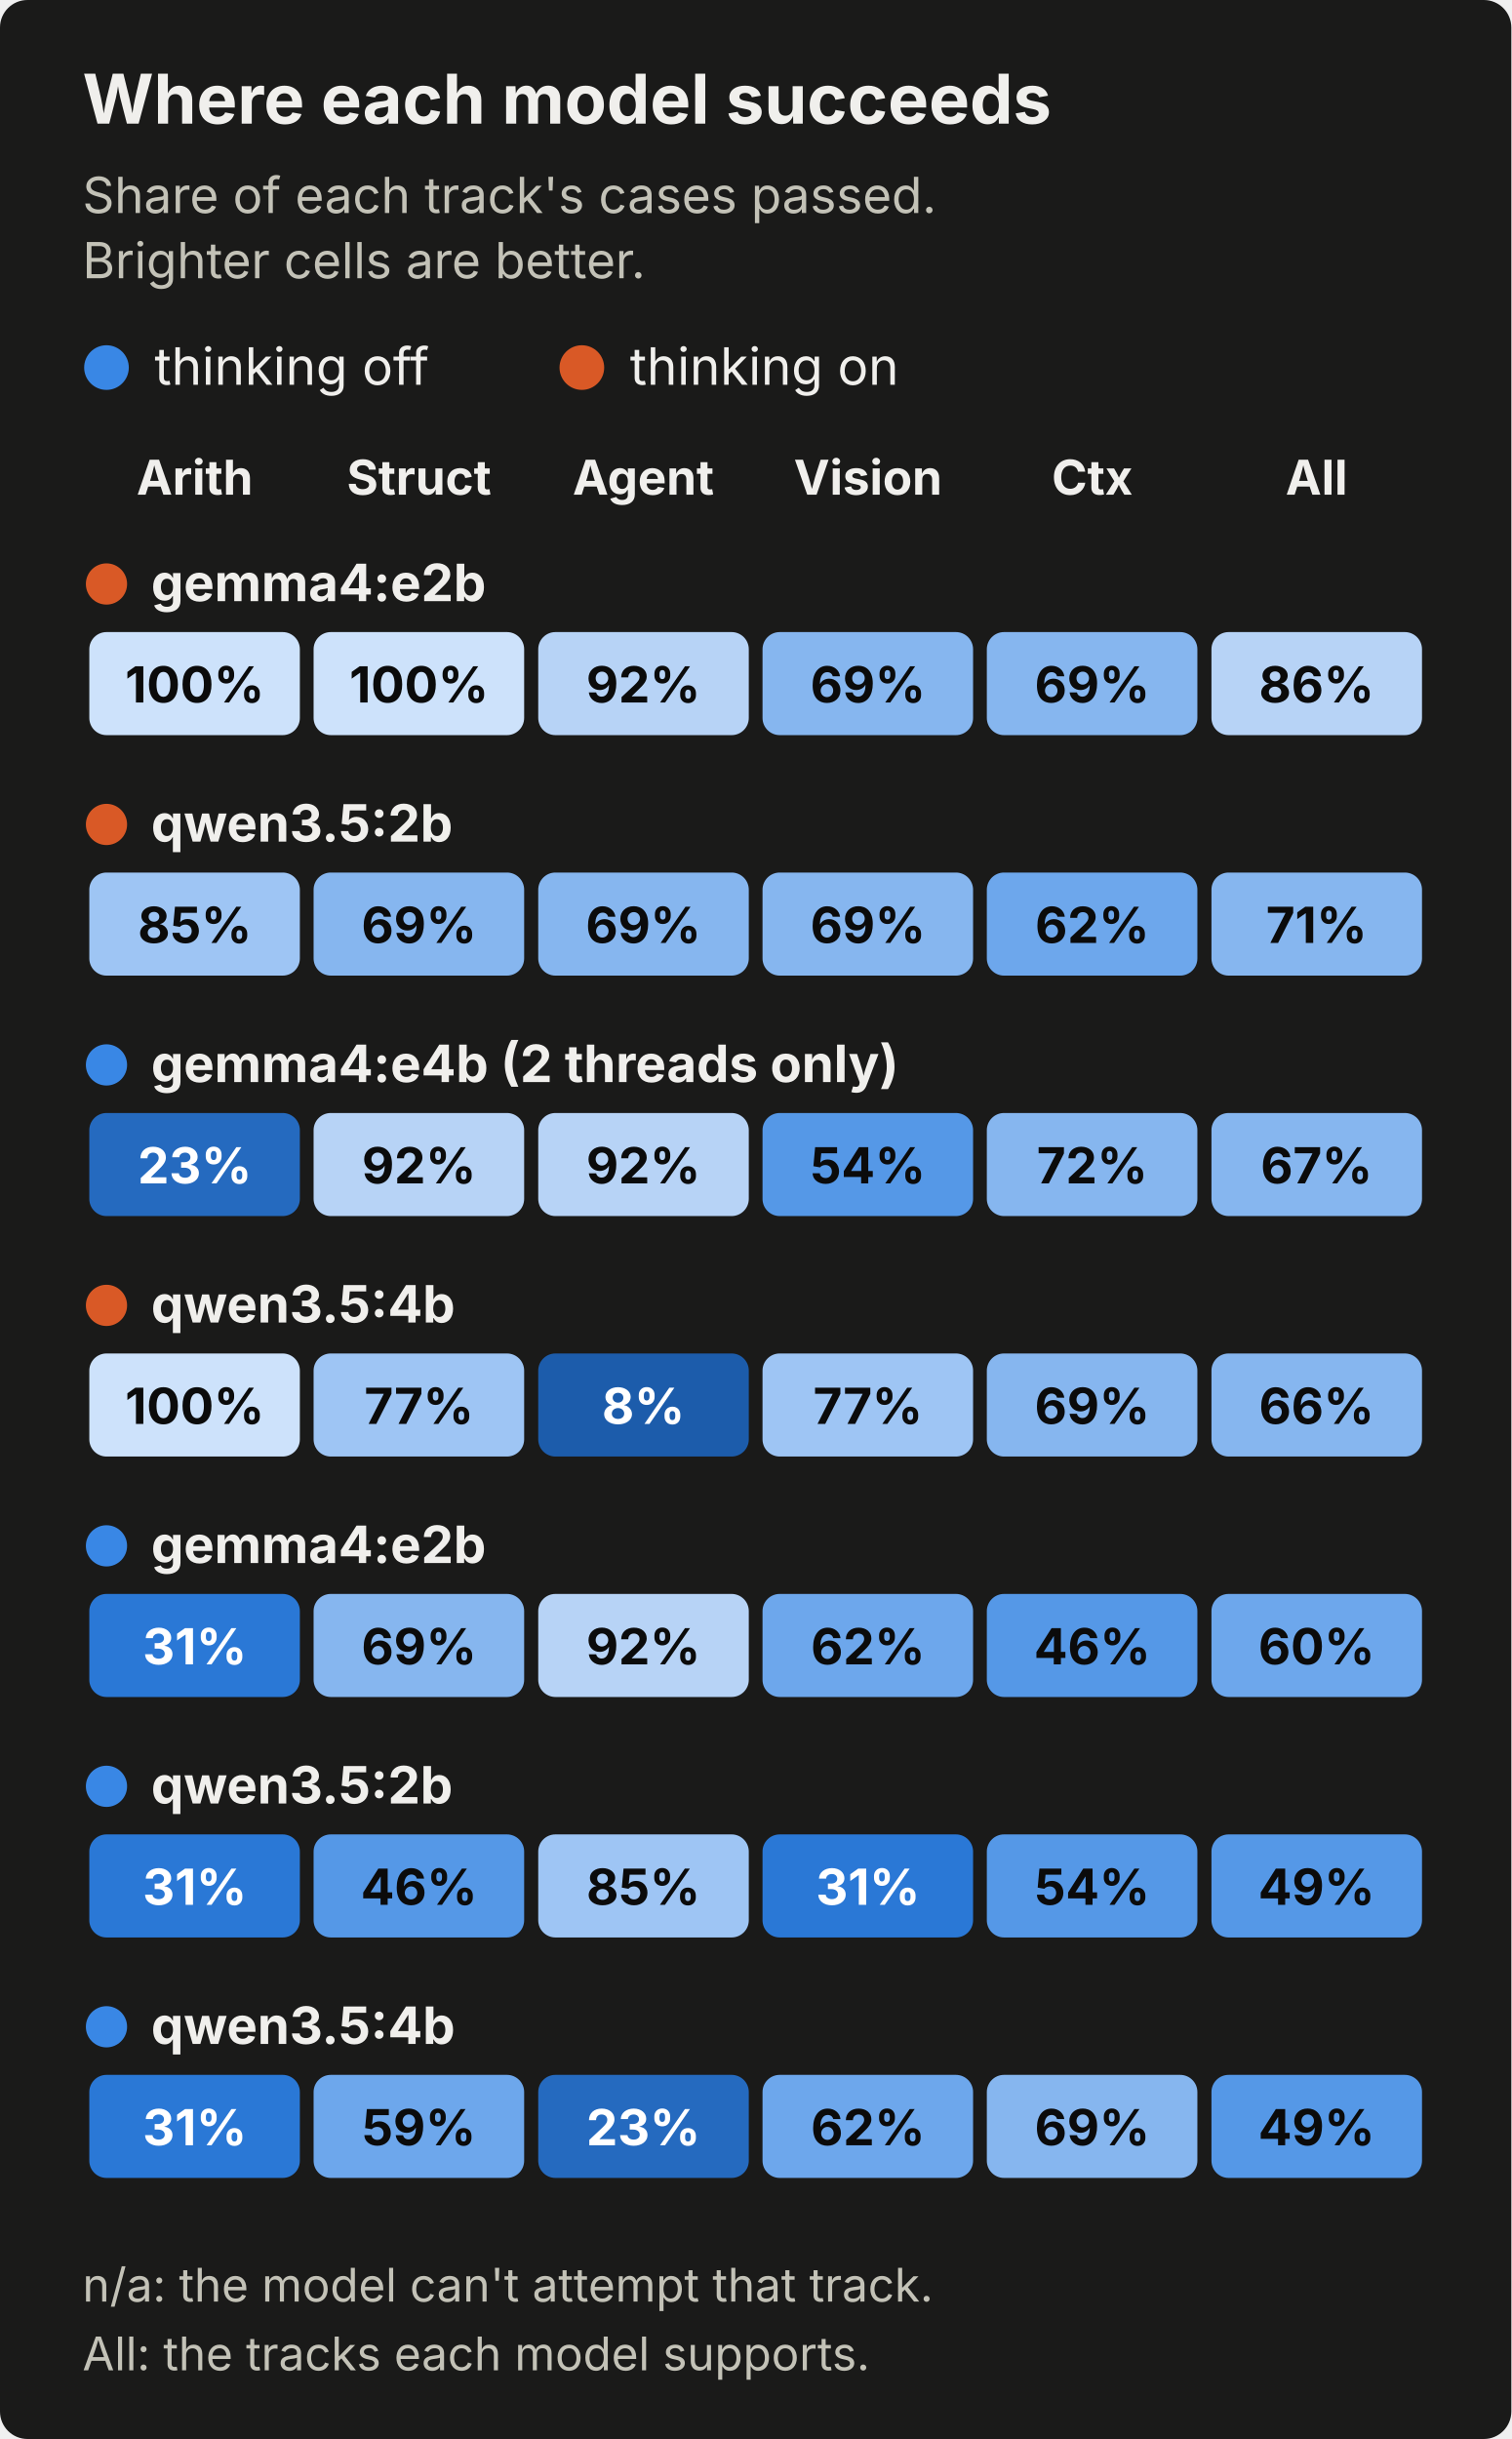
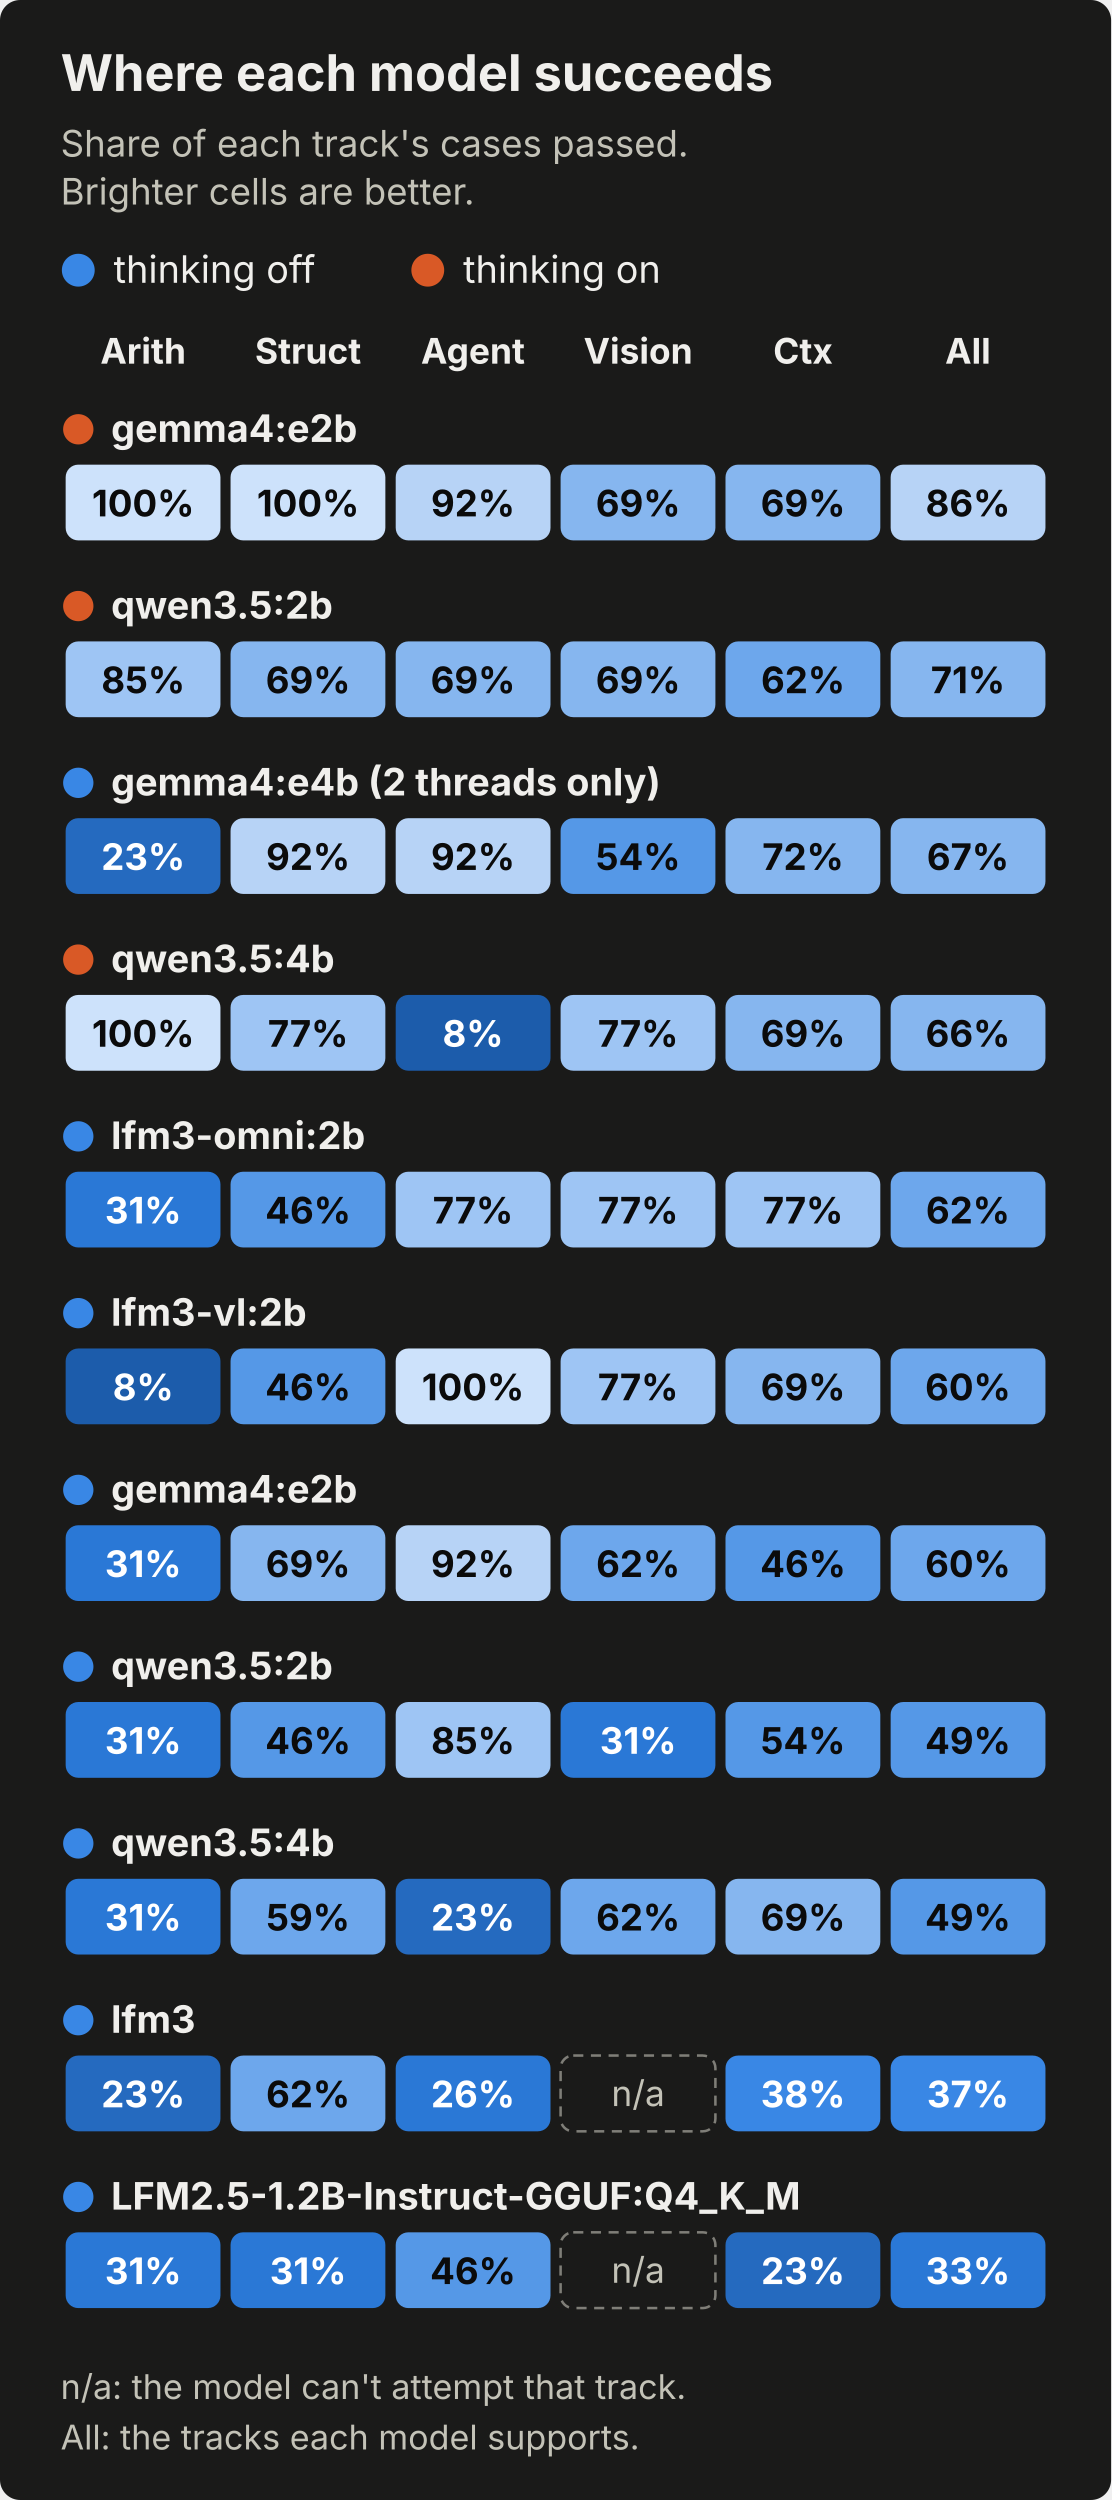
- <svg xmlns="http://www.w3.org/2000/svg" width="440" height="710" viewBox="0 0 440 710" role="img" aria-label="Where each model succeeds">
-   <rect width="440" height="710" rx="8" fill="#1a1a19" />
+ <svg xmlns="http://www.w3.org/2000/svg" width="440" height="990" viewBox="0 0 440 990" role="img" aria-label="Where each model succeeds">
+   <rect width="440" height="990" rx="8" fill="#1a1a19" />
  <text x="24.0" y="36.0" font-size="20" font-weight="700" text-anchor="start" fill="#f0efec" font-family="system-ui, -apple-system, Segoe UI, sans-serif">Where each model succeeds</text>
  <text x="24.0" y="62.0" font-size="14.5" font-weight="normal" text-anchor="start" fill="#c3c2b7" font-family="system-ui, -apple-system, Segoe UI, sans-serif">Share of each track's cases passed.</text>
  <text x="24.0" y="81.0" font-size="14.5" font-weight="normal" text-anchor="start" fill="#c3c2b7" font-family="system-ui, -apple-system, Segoe UI, sans-serif">Brighter cells are better.</text>
  <circle cx="31.0" cy="107.0" r="7.5" fill="#3987e5" stroke="#1a1a19" stroke-width="2" />
  <text x="45.0" y="112.0" font-size="15" font-weight="normal" text-anchor="start" fill="#f0efec" font-family="system-ui, -apple-system, Segoe UI, sans-serif">thinking off</text>
  <circle cx="169.4" cy="107.0" r="7.5" fill="#d95926" stroke="#1a1a19" stroke-width="2" />
  <text x="183.4" y="112.0" font-size="15" font-weight="normal" text-anchor="start" fill="#f0efec" font-family="system-ui, -apple-system, Segoe UI, sans-serif">thinking on</text>
  <text x="56.7" y="144.0" font-size="14" font-weight="700" text-anchor="middle" fill="#f0efec" font-family="system-ui, -apple-system, Segoe UI, sans-serif">Arith</text>
  <text x="122.0" y="144.0" font-size="14" font-weight="700" text-anchor="middle" fill="#f0efec" font-family="system-ui, -apple-system, Segoe UI, sans-serif">Struct</text>
  <text x="187.3" y="144.0" font-size="14" font-weight="700" text-anchor="middle" fill="#f0efec" font-family="system-ui, -apple-system, Segoe UI, sans-serif">Agent</text>
  <text x="252.7" y="144.0" font-size="14" font-weight="700" text-anchor="middle" fill="#f0efec" font-family="system-ui, -apple-system, Segoe UI, sans-serif">Vision</text>
  <text x="318.0" y="144.0" font-size="14" font-weight="700" text-anchor="middle" fill="#f0efec" font-family="system-ui, -apple-system, Segoe UI, sans-serif">Ctx</text>
  <text x="383.3" y="144.0" font-size="14" font-weight="700" text-anchor="middle" fill="#f0efec" font-family="system-ui, -apple-system, Segoe UI, sans-serif">All</text>
  <circle cx="31.0" cy="170.0" r="7" fill="#d95926" stroke="#1a1a19" stroke-width="2" />
  <text x="44.0" y="175.0" font-size="15" font-weight="700" text-anchor="start" fill="#f0efec" font-family="system-ui, -apple-system, Segoe UI, sans-serif">gemma4:e2b</text>
  <rect x="26.0" y="184" width="61.3" height="30" rx="5" fill="#cde2fb" />
  <text x="56.7" y="204.5" font-size="14.5" font-weight="700" text-anchor="middle" fill="#0b0b0b" font-family="system-ui, -apple-system, Segoe UI, sans-serif">100%</text>
  <rect x="91.3" y="184" width="61.3" height="30" rx="5" fill="#cde2fb" />
  <text x="122.0" y="204.5" font-size="14.5" font-weight="700" text-anchor="middle" fill="#0b0b0b" font-family="system-ui, -apple-system, Segoe UI, sans-serif">100%</text>
  <rect x="156.7" y="184" width="61.3" height="30" rx="5" fill="#b7d3f6" />
  <text x="187.3" y="204.5" font-size="14.5" font-weight="700" text-anchor="middle" fill="#0b0b0b" font-family="system-ui, -apple-system, Segoe UI, sans-serif">92%</text>
  <rect x="222.0" y="184" width="61.3" height="30" rx="5" fill="#86b6ef" />
  <text x="252.7" y="204.5" font-size="14.5" font-weight="700" text-anchor="middle" fill="#0b0b0b" font-family="system-ui, -apple-system, Segoe UI, sans-serif">69%</text>
  <rect x="287.3" y="184" width="61.3" height="30" rx="5" fill="#86b6ef" />
  <text x="318.0" y="204.5" font-size="14.5" font-weight="700" text-anchor="middle" fill="#0b0b0b" font-family="system-ui, -apple-system, Segoe UI, sans-serif">69%</text>
  <rect x="352.7" y="184" width="61.3" height="30" rx="5" fill="#b7d3f6" />
  <text x="383.3" y="204.5" font-size="14.5" font-weight="700" text-anchor="middle" fill="#0b0b0b" font-family="system-ui, -apple-system, Segoe UI, sans-serif">86%</text>
  <circle cx="31.0" cy="240.0" r="7" fill="#d95926" stroke="#1a1a19" stroke-width="2" />
  <text x="44.0" y="245.0" font-size="15" font-weight="700" text-anchor="start" fill="#f0efec" font-family="system-ui, -apple-system, Segoe UI, sans-serif">qwen3.5:2b</text>
  <rect x="26.0" y="254" width="61.3" height="30" rx="5" fill="#9ec5f4" />
  <text x="56.7" y="274.5" font-size="14.5" font-weight="700" text-anchor="middle" fill="#0b0b0b" font-family="system-ui, -apple-system, Segoe UI, sans-serif">85%</text>
  <rect x="91.3" y="254" width="61.3" height="30" rx="5" fill="#86b6ef" />
  <text x="122.0" y="274.5" font-size="14.5" font-weight="700" text-anchor="middle" fill="#0b0b0b" font-family="system-ui, -apple-system, Segoe UI, sans-serif">69%</text>
  <rect x="156.7" y="254" width="61.3" height="30" rx="5" fill="#86b6ef" />
  <text x="187.3" y="274.5" font-size="14.5" font-weight="700" text-anchor="middle" fill="#0b0b0b" font-family="system-ui, -apple-system, Segoe UI, sans-serif">69%</text>
  <rect x="222.0" y="254" width="61.3" height="30" rx="5" fill="#86b6ef" />
  <text x="252.7" y="274.5" font-size="14.5" font-weight="700" text-anchor="middle" fill="#0b0b0b" font-family="system-ui, -apple-system, Segoe UI, sans-serif">69%</text>
  <rect x="287.3" y="254" width="61.3" height="30" rx="5" fill="#6da7ec" />
  <text x="318.0" y="274.5" font-size="14.5" font-weight="700" text-anchor="middle" fill="#0b0b0b" font-family="system-ui, -apple-system, Segoe UI, sans-serif">62%</text>
  <rect x="352.7" y="254" width="61.3" height="30" rx="5" fill="#86b6ef" />
  <text x="383.3" y="274.5" font-size="14.5" font-weight="700" text-anchor="middle" fill="#0b0b0b" font-family="system-ui, -apple-system, Segoe UI, sans-serif">71%</text>
  <circle cx="31.0" cy="310.0" r="7" fill="#3987e5" stroke="#1a1a19" stroke-width="2" />
  <text x="44.0" y="315.0" font-size="15" font-weight="700" text-anchor="start" fill="#f0efec" font-family="system-ui, -apple-system, Segoe UI, sans-serif">gemma4:e4b (2 threads only)</text>
  <rect x="26.0" y="324" width="61.3" height="30" rx="5" fill="#256abf" />
  <text x="56.7" y="344.5" font-size="14.5" font-weight="700" text-anchor="middle" fill="#ffffff" font-family="system-ui, -apple-system, Segoe UI, sans-serif">23%</text>
  <rect x="91.3" y="324" width="61.3" height="30" rx="5" fill="#b7d3f6" />
  <text x="122.0" y="344.5" font-size="14.5" font-weight="700" text-anchor="middle" fill="#0b0b0b" font-family="system-ui, -apple-system, Segoe UI, sans-serif">92%</text>
  <rect x="156.7" y="324" width="61.3" height="30" rx="5" fill="#b7d3f6" />
  <text x="187.3" y="344.5" font-size="14.5" font-weight="700" text-anchor="middle" fill="#0b0b0b" font-family="system-ui, -apple-system, Segoe UI, sans-serif">92%</text>
  <rect x="222.0" y="324" width="61.3" height="30" rx="5" fill="#5598e7" />
  <text x="252.7" y="344.5" font-size="14.5" font-weight="700" text-anchor="middle" fill="#0b0b0b" font-family="system-ui, -apple-system, Segoe UI, sans-serif">54%</text>
  <rect x="287.3" y="324" width="61.3" height="30" rx="5" fill="#86b6ef" />
  <text x="318.0" y="344.5" font-size="14.5" font-weight="700" text-anchor="middle" fill="#0b0b0b" font-family="system-ui, -apple-system, Segoe UI, sans-serif">72%</text>
  <rect x="352.7" y="324" width="61.3" height="30" rx="5" fill="#86b6ef" />
  <text x="383.3" y="344.5" font-size="14.5" font-weight="700" text-anchor="middle" fill="#0b0b0b" font-family="system-ui, -apple-system, Segoe UI, sans-serif">67%</text>
  <circle cx="31.0" cy="380.0" r="7" fill="#d95926" stroke="#1a1a19" stroke-width="2" />
  <text x="44.0" y="385.0" font-size="15" font-weight="700" text-anchor="start" fill="#f0efec" font-family="system-ui, -apple-system, Segoe UI, sans-serif">qwen3.5:4b</text>
  <rect x="26.0" y="394" width="61.3" height="30" rx="5" fill="#cde2fb" />
  <text x="56.7" y="414.5" font-size="14.5" font-weight="700" text-anchor="middle" fill="#0b0b0b" font-family="system-ui, -apple-system, Segoe UI, sans-serif">100%</text>
  <rect x="91.3" y="394" width="61.3" height="30" rx="5" fill="#9ec5f4" />
  <text x="122.0" y="414.5" font-size="14.5" font-weight="700" text-anchor="middle" fill="#0b0b0b" font-family="system-ui, -apple-system, Segoe UI, sans-serif">77%</text>
  <rect x="156.7" y="394" width="61.3" height="30" rx="5" fill="#1c5cab" />
  <text x="187.3" y="414.5" font-size="14.5" font-weight="700" text-anchor="middle" fill="#ffffff" font-family="system-ui, -apple-system, Segoe UI, sans-serif">8%</text>
  <rect x="222.0" y="394" width="61.3" height="30" rx="5" fill="#9ec5f4" />
  <text x="252.7" y="414.5" font-size="14.5" font-weight="700" text-anchor="middle" fill="#0b0b0b" font-family="system-ui, -apple-system, Segoe UI, sans-serif">77%</text>
  <rect x="287.3" y="394" width="61.3" height="30" rx="5" fill="#86b6ef" />
  <text x="318.0" y="414.5" font-size="14.5" font-weight="700" text-anchor="middle" fill="#0b0b0b" font-family="system-ui, -apple-system, Segoe UI, sans-serif">69%</text>
  <rect x="352.7" y="394" width="61.3" height="30" rx="5" fill="#86b6ef" />
  <text x="383.3" y="414.5" font-size="14.5" font-weight="700" text-anchor="middle" fill="#0b0b0b" font-family="system-ui, -apple-system, Segoe UI, sans-serif">66%</text>
  <circle cx="31.0" cy="450.0" r="7" fill="#3987e5" stroke="#1a1a19" stroke-width="2" />
-   <text x="44.0" y="455.0" font-size="15" font-weight="700" text-anchor="start" fill="#f0efec" font-family="system-ui, -apple-system, Segoe UI, sans-serif">gemma4:e2b</text>
+   <text x="44.0" y="455.0" font-size="15" font-weight="700" text-anchor="start" fill="#f0efec" font-family="system-ui, -apple-system, Segoe UI, sans-serif">lfm3-omni:2b</text>
  <rect x="26.0" y="464" width="61.3" height="30" rx="5" fill="#2a78d6" />
  <text x="56.7" y="484.5" font-size="14.5" font-weight="700" text-anchor="middle" fill="#ffffff" font-family="system-ui, -apple-system, Segoe UI, sans-serif">31%</text>
-   <rect x="91.3" y="464" width="61.3" height="30" rx="5" fill="#86b6ef" />
-   <text x="122.0" y="484.5" font-size="14.5" font-weight="700" text-anchor="middle" fill="#0b0b0b" font-family="system-ui, -apple-system, Segoe UI, sans-serif">69%</text>
-   <rect x="156.7" y="464" width="61.3" height="30" rx="5" fill="#b7d3f6" />
-   <text x="187.3" y="484.5" font-size="14.5" font-weight="700" text-anchor="middle" fill="#0b0b0b" font-family="system-ui, -apple-system, Segoe UI, sans-serif">92%</text>
-   <rect x="222.0" y="464" width="61.3" height="30" rx="5" fill="#6da7ec" />
-   <text x="252.7" y="484.5" font-size="14.5" font-weight="700" text-anchor="middle" fill="#0b0b0b" font-family="system-ui, -apple-system, Segoe UI, sans-serif">62%</text>
-   <rect x="287.3" y="464" width="61.3" height="30" rx="5" fill="#5598e7" />
-   <text x="318.0" y="484.5" font-size="14.5" font-weight="700" text-anchor="middle" fill="#0b0b0b" font-family="system-ui, -apple-system, Segoe UI, sans-serif">46%</text>
+   <rect x="91.3" y="464" width="61.3" height="30" rx="5" fill="#5598e7" />
+   <text x="122.0" y="484.5" font-size="14.5" font-weight="700" text-anchor="middle" fill="#0b0b0b" font-family="system-ui, -apple-system, Segoe UI, sans-serif">46%</text>
+   <rect x="156.7" y="464" width="61.3" height="30" rx="5" fill="#9ec5f4" />
+   <text x="187.3" y="484.5" font-size="14.5" font-weight="700" text-anchor="middle" fill="#0b0b0b" font-family="system-ui, -apple-system, Segoe UI, sans-serif">77%</text>
+   <rect x="222.0" y="464" width="61.3" height="30" rx="5" fill="#9ec5f4" />
+   <text x="252.7" y="484.5" font-size="14.5" font-weight="700" text-anchor="middle" fill="#0b0b0b" font-family="system-ui, -apple-system, Segoe UI, sans-serif">77%</text>
+   <rect x="287.3" y="464" width="61.3" height="30" rx="5" fill="#9ec5f4" />
+   <text x="318.0" y="484.5" font-size="14.5" font-weight="700" text-anchor="middle" fill="#0b0b0b" font-family="system-ui, -apple-system, Segoe UI, sans-serif">77%</text>
  <rect x="352.7" y="464" width="61.3" height="30" rx="5" fill="#6da7ec" />
-   <text x="383.3" y="484.5" font-size="14.5" font-weight="700" text-anchor="middle" fill="#0b0b0b" font-family="system-ui, -apple-system, Segoe UI, sans-serif">60%</text>
+   <text x="383.3" y="484.5" font-size="14.5" font-weight="700" text-anchor="middle" fill="#0b0b0b" font-family="system-ui, -apple-system, Segoe UI, sans-serif">62%</text>
  <circle cx="31.0" cy="520.0" r="7" fill="#3987e5" stroke="#1a1a19" stroke-width="2" />
-   <text x="44.0" y="525.0" font-size="15" font-weight="700" text-anchor="start" fill="#f0efec" font-family="system-ui, -apple-system, Segoe UI, sans-serif">qwen3.5:2b</text>
-   <rect x="26.0" y="534" width="61.3" height="30" rx="5" fill="#2a78d6" />
-   <text x="56.7" y="554.5" font-size="14.5" font-weight="700" text-anchor="middle" fill="#ffffff" font-family="system-ui, -apple-system, Segoe UI, sans-serif">31%</text>
+   <text x="44.0" y="525.0" font-size="15" font-weight="700" text-anchor="start" fill="#f0efec" font-family="system-ui, -apple-system, Segoe UI, sans-serif">lfm3-vl:2b</text>
+   <rect x="26.0" y="534" width="61.3" height="30" rx="5" fill="#1c5cab" />
+   <text x="56.7" y="554.5" font-size="14.5" font-weight="700" text-anchor="middle" fill="#ffffff" font-family="system-ui, -apple-system, Segoe UI, sans-serif">8%</text>
  <rect x="91.3" y="534" width="61.3" height="30" rx="5" fill="#5598e7" />
  <text x="122.0" y="554.5" font-size="14.5" font-weight="700" text-anchor="middle" fill="#0b0b0b" font-family="system-ui, -apple-system, Segoe UI, sans-serif">46%</text>
-   <rect x="156.7" y="534" width="61.3" height="30" rx="5" fill="#9ec5f4" />
-   <text x="187.3" y="554.5" font-size="14.5" font-weight="700" text-anchor="middle" fill="#0b0b0b" font-family="system-ui, -apple-system, Segoe UI, sans-serif">85%</text>
-   <rect x="222.0" y="534" width="61.3" height="30" rx="5" fill="#2a78d6" />
-   <text x="252.7" y="554.5" font-size="14.5" font-weight="700" text-anchor="middle" fill="#ffffff" font-family="system-ui, -apple-system, Segoe UI, sans-serif">31%</text>
-   <rect x="287.3" y="534" width="61.3" height="30" rx="5" fill="#5598e7" />
-   <text x="318.0" y="554.5" font-size="14.5" font-weight="700" text-anchor="middle" fill="#0b0b0b" font-family="system-ui, -apple-system, Segoe UI, sans-serif">54%</text>
-   <rect x="352.7" y="534" width="61.3" height="30" rx="5" fill="#5598e7" />
-   <text x="383.3" y="554.5" font-size="14.5" font-weight="700" text-anchor="middle" fill="#0b0b0b" font-family="system-ui, -apple-system, Segoe UI, sans-serif">49%</text>
+   <rect x="156.7" y="534" width="61.3" height="30" rx="5" fill="#cde2fb" />
+   <text x="187.3" y="554.5" font-size="14.5" font-weight="700" text-anchor="middle" fill="#0b0b0b" font-family="system-ui, -apple-system, Segoe UI, sans-serif">100%</text>
+   <rect x="222.0" y="534" width="61.3" height="30" rx="5" fill="#9ec5f4" />
+   <text x="252.7" y="554.5" font-size="14.5" font-weight="700" text-anchor="middle" fill="#0b0b0b" font-family="system-ui, -apple-system, Segoe UI, sans-serif">77%</text>
+   <rect x="287.3" y="534" width="61.3" height="30" rx="5" fill="#86b6ef" />
+   <text x="318.0" y="554.5" font-size="14.5" font-weight="700" text-anchor="middle" fill="#0b0b0b" font-family="system-ui, -apple-system, Segoe UI, sans-serif">69%</text>
+   <rect x="352.7" y="534" width="61.3" height="30" rx="5" fill="#6da7ec" />
+   <text x="383.3" y="554.5" font-size="14.5" font-weight="700" text-anchor="middle" fill="#0b0b0b" font-family="system-ui, -apple-system, Segoe UI, sans-serif">60%</text>
  <circle cx="31.0" cy="590.0" r="7" fill="#3987e5" stroke="#1a1a19" stroke-width="2" />
-   <text x="44.0" y="595.0" font-size="15" font-weight="700" text-anchor="start" fill="#f0efec" font-family="system-ui, -apple-system, Segoe UI, sans-serif">qwen3.5:4b</text>
+   <text x="44.0" y="595.0" font-size="15" font-weight="700" text-anchor="start" fill="#f0efec" font-family="system-ui, -apple-system, Segoe UI, sans-serif">gemma4:e2b</text>
  <rect x="26.0" y="604" width="61.3" height="30" rx="5" fill="#2a78d6" />
  <text x="56.7" y="624.5" font-size="14.5" font-weight="700" text-anchor="middle" fill="#ffffff" font-family="system-ui, -apple-system, Segoe UI, sans-serif">31%</text>
-   <rect x="91.3" y="604" width="61.3" height="30" rx="5" fill="#6da7ec" />
-   <text x="122.0" y="624.5" font-size="14.5" font-weight="700" text-anchor="middle" fill="#0b0b0b" font-family="system-ui, -apple-system, Segoe UI, sans-serif">59%</text>
-   <rect x="156.7" y="604" width="61.3" height="30" rx="5" fill="#256abf" />
-   <text x="187.3" y="624.5" font-size="14.5" font-weight="700" text-anchor="middle" fill="#ffffff" font-family="system-ui, -apple-system, Segoe UI, sans-serif">23%</text>
+   <rect x="91.3" y="604" width="61.3" height="30" rx="5" fill="#86b6ef" />
+   <text x="122.0" y="624.5" font-size="14.5" font-weight="700" text-anchor="middle" fill="#0b0b0b" font-family="system-ui, -apple-system, Segoe UI, sans-serif">69%</text>
+   <rect x="156.7" y="604" width="61.3" height="30" rx="5" fill="#b7d3f6" />
+   <text x="187.3" y="624.5" font-size="14.5" font-weight="700" text-anchor="middle" fill="#0b0b0b" font-family="system-ui, -apple-system, Segoe UI, sans-serif">92%</text>
  <rect x="222.0" y="604" width="61.3" height="30" rx="5" fill="#6da7ec" />
  <text x="252.7" y="624.5" font-size="14.5" font-weight="700" text-anchor="middle" fill="#0b0b0b" font-family="system-ui, -apple-system, Segoe UI, sans-serif">62%</text>
-   <rect x="287.3" y="604" width="61.3" height="30" rx="5" fill="#86b6ef" />
-   <text x="318.0" y="624.5" font-size="14.5" font-weight="700" text-anchor="middle" fill="#0b0b0b" font-family="system-ui, -apple-system, Segoe UI, sans-serif">69%</text>
-   <rect x="352.7" y="604" width="61.3" height="30" rx="5" fill="#5598e7" />
-   <text x="383.3" y="624.5" font-size="14.5" font-weight="700" text-anchor="middle" fill="#0b0b0b" font-family="system-ui, -apple-system, Segoe UI, sans-serif">49%</text>
-   <text x="24.0" y="670.0" font-size="13.5" font-weight="normal" text-anchor="start" fill="#c3c2b7" font-family="system-ui, -apple-system, Segoe UI, sans-serif">n/a: the model can't attempt that track.</text>
-   <text x="24.0" y="690.0" font-size="13.5" font-weight="normal" text-anchor="start" fill="#c3c2b7" font-family="system-ui, -apple-system, Segoe UI, sans-serif">All: the tracks each model supports.</text>
+   <rect x="287.3" y="604" width="61.3" height="30" rx="5" fill="#5598e7" />
+   <text x="318.0" y="624.5" font-size="14.5" font-weight="700" text-anchor="middle" fill="#0b0b0b" font-family="system-ui, -apple-system, Segoe UI, sans-serif">46%</text>
+   <rect x="352.7" y="604" width="61.3" height="30" rx="5" fill="#6da7ec" />
+   <text x="383.3" y="624.5" font-size="14.5" font-weight="700" text-anchor="middle" fill="#0b0b0b" font-family="system-ui, -apple-system, Segoe UI, sans-serif">60%</text>
+   <circle cx="31.0" cy="660.0" r="7" fill="#3987e5" stroke="#1a1a19" stroke-width="2" />
+   <text x="44.0" y="665.0" font-size="15" font-weight="700" text-anchor="start" fill="#f0efec" font-family="system-ui, -apple-system, Segoe UI, sans-serif">qwen3.5:2b</text>
+   <rect x="26.0" y="674" width="61.3" height="30" rx="5" fill="#2a78d6" />
+   <text x="56.7" y="694.5" font-size="14.5" font-weight="700" text-anchor="middle" fill="#ffffff" font-family="system-ui, -apple-system, Segoe UI, sans-serif">31%</text>
+   <rect x="91.3" y="674" width="61.3" height="30" rx="5" fill="#5598e7" />
+   <text x="122.0" y="694.5" font-size="14.5" font-weight="700" text-anchor="middle" fill="#0b0b0b" font-family="system-ui, -apple-system, Segoe UI, sans-serif">46%</text>
+   <rect x="156.7" y="674" width="61.3" height="30" rx="5" fill="#9ec5f4" />
+   <text x="187.3" y="694.5" font-size="14.5" font-weight="700" text-anchor="middle" fill="#0b0b0b" font-family="system-ui, -apple-system, Segoe UI, sans-serif">85%</text>
+   <rect x="222.0" y="674" width="61.3" height="30" rx="5" fill="#2a78d6" />
+   <text x="252.7" y="694.5" font-size="14.5" font-weight="700" text-anchor="middle" fill="#ffffff" font-family="system-ui, -apple-system, Segoe UI, sans-serif">31%</text>
+   <rect x="287.3" y="674" width="61.3" height="30" rx="5" fill="#5598e7" />
+   <text x="318.0" y="694.5" font-size="14.5" font-weight="700" text-anchor="middle" fill="#0b0b0b" font-family="system-ui, -apple-system, Segoe UI, sans-serif">54%</text>
+   <rect x="352.7" y="674" width="61.3" height="30" rx="5" fill="#5598e7" />
+   <text x="383.3" y="694.5" font-size="14.5" font-weight="700" text-anchor="middle" fill="#0b0b0b" font-family="system-ui, -apple-system, Segoe UI, sans-serif">49%</text>
+   <circle cx="31.0" cy="730.0" r="7" fill="#3987e5" stroke="#1a1a19" stroke-width="2" />
+   <text x="44.0" y="735.0" font-size="15" font-weight="700" text-anchor="start" fill="#f0efec" font-family="system-ui, -apple-system, Segoe UI, sans-serif">qwen3.5:4b</text>
+   <rect x="26.0" y="744" width="61.3" height="30" rx="5" fill="#2a78d6" />
+   <text x="56.7" y="764.5" font-size="14.5" font-weight="700" text-anchor="middle" fill="#ffffff" font-family="system-ui, -apple-system, Segoe UI, sans-serif">31%</text>
+   <rect x="91.3" y="744" width="61.3" height="30" rx="5" fill="#6da7ec" />
+   <text x="122.0" y="764.5" font-size="14.5" font-weight="700" text-anchor="middle" fill="#0b0b0b" font-family="system-ui, -apple-system, Segoe UI, sans-serif">59%</text>
+   <rect x="156.7" y="744" width="61.3" height="30" rx="5" fill="#256abf" />
+   <text x="187.3" y="764.5" font-size="14.5" font-weight="700" text-anchor="middle" fill="#ffffff" font-family="system-ui, -apple-system, Segoe UI, sans-serif">23%</text>
+   <rect x="222.0" y="744" width="61.3" height="30" rx="5" fill="#6da7ec" />
+   <text x="252.7" y="764.5" font-size="14.5" font-weight="700" text-anchor="middle" fill="#0b0b0b" font-family="system-ui, -apple-system, Segoe UI, sans-serif">62%</text>
+   <rect x="287.3" y="744" width="61.3" height="30" rx="5" fill="#86b6ef" />
+   <text x="318.0" y="764.5" font-size="14.5" font-weight="700" text-anchor="middle" fill="#0b0b0b" font-family="system-ui, -apple-system, Segoe UI, sans-serif">69%</text>
+   <rect x="352.7" y="744" width="61.3" height="30" rx="5" fill="#5598e7" />
+   <text x="383.3" y="764.5" font-size="14.5" font-weight="700" text-anchor="middle" fill="#0b0b0b" font-family="system-ui, -apple-system, Segoe UI, sans-serif">49%</text>
+   <circle cx="31.0" cy="800.0" r="7" fill="#3987e5" stroke="#1a1a19" stroke-width="2" />
+   <text x="44.0" y="805.0" font-size="15" font-weight="700" text-anchor="start" fill="#f0efec" font-family="system-ui, -apple-system, Segoe UI, sans-serif">lfm3</text>
+   <rect x="26.0" y="814" width="61.3" height="30" rx="5" fill="#256abf" />
+   <text x="56.7" y="834.5" font-size="14.5" font-weight="700" text-anchor="middle" fill="#ffffff" font-family="system-ui, -apple-system, Segoe UI, sans-serif">23%</text>
+   <rect x="91.3" y="814" width="61.3" height="30" rx="5" fill="#6da7ec" />
+   <text x="122.0" y="834.5" font-size="14.5" font-weight="700" text-anchor="middle" fill="#0b0b0b" font-family="system-ui, -apple-system, Segoe UI, sans-serif">62%</text>
+   <rect x="156.7" y="814" width="61.3" height="30" rx="5" fill="#2a78d6" />
+   <text x="187.3" y="834.5" font-size="14.5" font-weight="700" text-anchor="middle" fill="#ffffff" font-family="system-ui, -apple-system, Segoe UI, sans-serif">26%</text>
+   <rect x="222.0" y="814" width="61.3" height="30" rx="5" fill="none" stroke="#c3c2b7" stroke-opacity="0.6" stroke-dasharray="4 3" />
+   <text x="252.7" y="834.0" font-size="14" font-weight="normal" text-anchor="middle" fill="#c3c2b7" font-family="system-ui, -apple-system, Segoe UI, sans-serif">n/a</text>
+   <rect x="287.3" y="814" width="61.3" height="30" rx="5" fill="#3987e5" />
+   <text x="318.0" y="834.5" font-size="14.5" font-weight="700" text-anchor="middle" fill="#ffffff" font-family="system-ui, -apple-system, Segoe UI, sans-serif">38%</text>
+   <rect x="352.7" y="814" width="61.3" height="30" rx="5" fill="#3987e5" />
+   <text x="383.3" y="834.5" font-size="14.5" font-weight="700" text-anchor="middle" fill="#ffffff" font-family="system-ui, -apple-system, Segoe UI, sans-serif">37%</text>
+   <circle cx="31.0" cy="870.0" r="7" fill="#3987e5" stroke="#1a1a19" stroke-width="2" />
+   <text x="44.0" y="875.0" font-size="15" font-weight="700" text-anchor="start" fill="#f0efec" font-family="system-ui, -apple-system, Segoe UI, sans-serif">LFM2.5-1.2B-Instruct-GGUF:Q4_K_M</text>
+   <rect x="26.0" y="884" width="61.3" height="30" rx="5" fill="#2a78d6" />
+   <text x="56.7" y="904.5" font-size="14.5" font-weight="700" text-anchor="middle" fill="#ffffff" font-family="system-ui, -apple-system, Segoe UI, sans-serif">31%</text>
+   <rect x="91.3" y="884" width="61.3" height="30" rx="5" fill="#2a78d6" />
+   <text x="122.0" y="904.5" font-size="14.5" font-weight="700" text-anchor="middle" fill="#ffffff" font-family="system-ui, -apple-system, Segoe UI, sans-serif">31%</text>
+   <rect x="156.7" y="884" width="61.3" height="30" rx="5" fill="#5598e7" />
+   <text x="187.3" y="904.5" font-size="14.5" font-weight="700" text-anchor="middle" fill="#0b0b0b" font-family="system-ui, -apple-system, Segoe UI, sans-serif">46%</text>
+   <rect x="222.0" y="884" width="61.3" height="30" rx="5" fill="none" stroke="#c3c2b7" stroke-opacity="0.6" stroke-dasharray="4 3" />
+   <text x="252.7" y="904.0" font-size="14" font-weight="normal" text-anchor="middle" fill="#c3c2b7" font-family="system-ui, -apple-system, Segoe UI, sans-serif">n/a</text>
+   <rect x="287.3" y="884" width="61.3" height="30" rx="5" fill="#256abf" />
+   <text x="318.0" y="904.5" font-size="14.5" font-weight="700" text-anchor="middle" fill="#ffffff" font-family="system-ui, -apple-system, Segoe UI, sans-serif">23%</text>
+   <rect x="352.7" y="884" width="61.3" height="30" rx="5" fill="#2a78d6" />
+   <text x="383.3" y="904.5" font-size="14.5" font-weight="700" text-anchor="middle" fill="#ffffff" font-family="system-ui, -apple-system, Segoe UI, sans-serif">33%</text>
+   <text x="24.0" y="950.0" font-size="13.5" font-weight="normal" text-anchor="start" fill="#c3c2b7" font-family="system-ui, -apple-system, Segoe UI, sans-serif">n/a: the model can't attempt that track.</text>
+   <text x="24.0" y="970.0" font-size="13.5" font-weight="normal" text-anchor="start" fill="#c3c2b7" font-family="system-ui, -apple-system, Segoe UI, sans-serif">All: the tracks each model supports.</text>
</svg>
